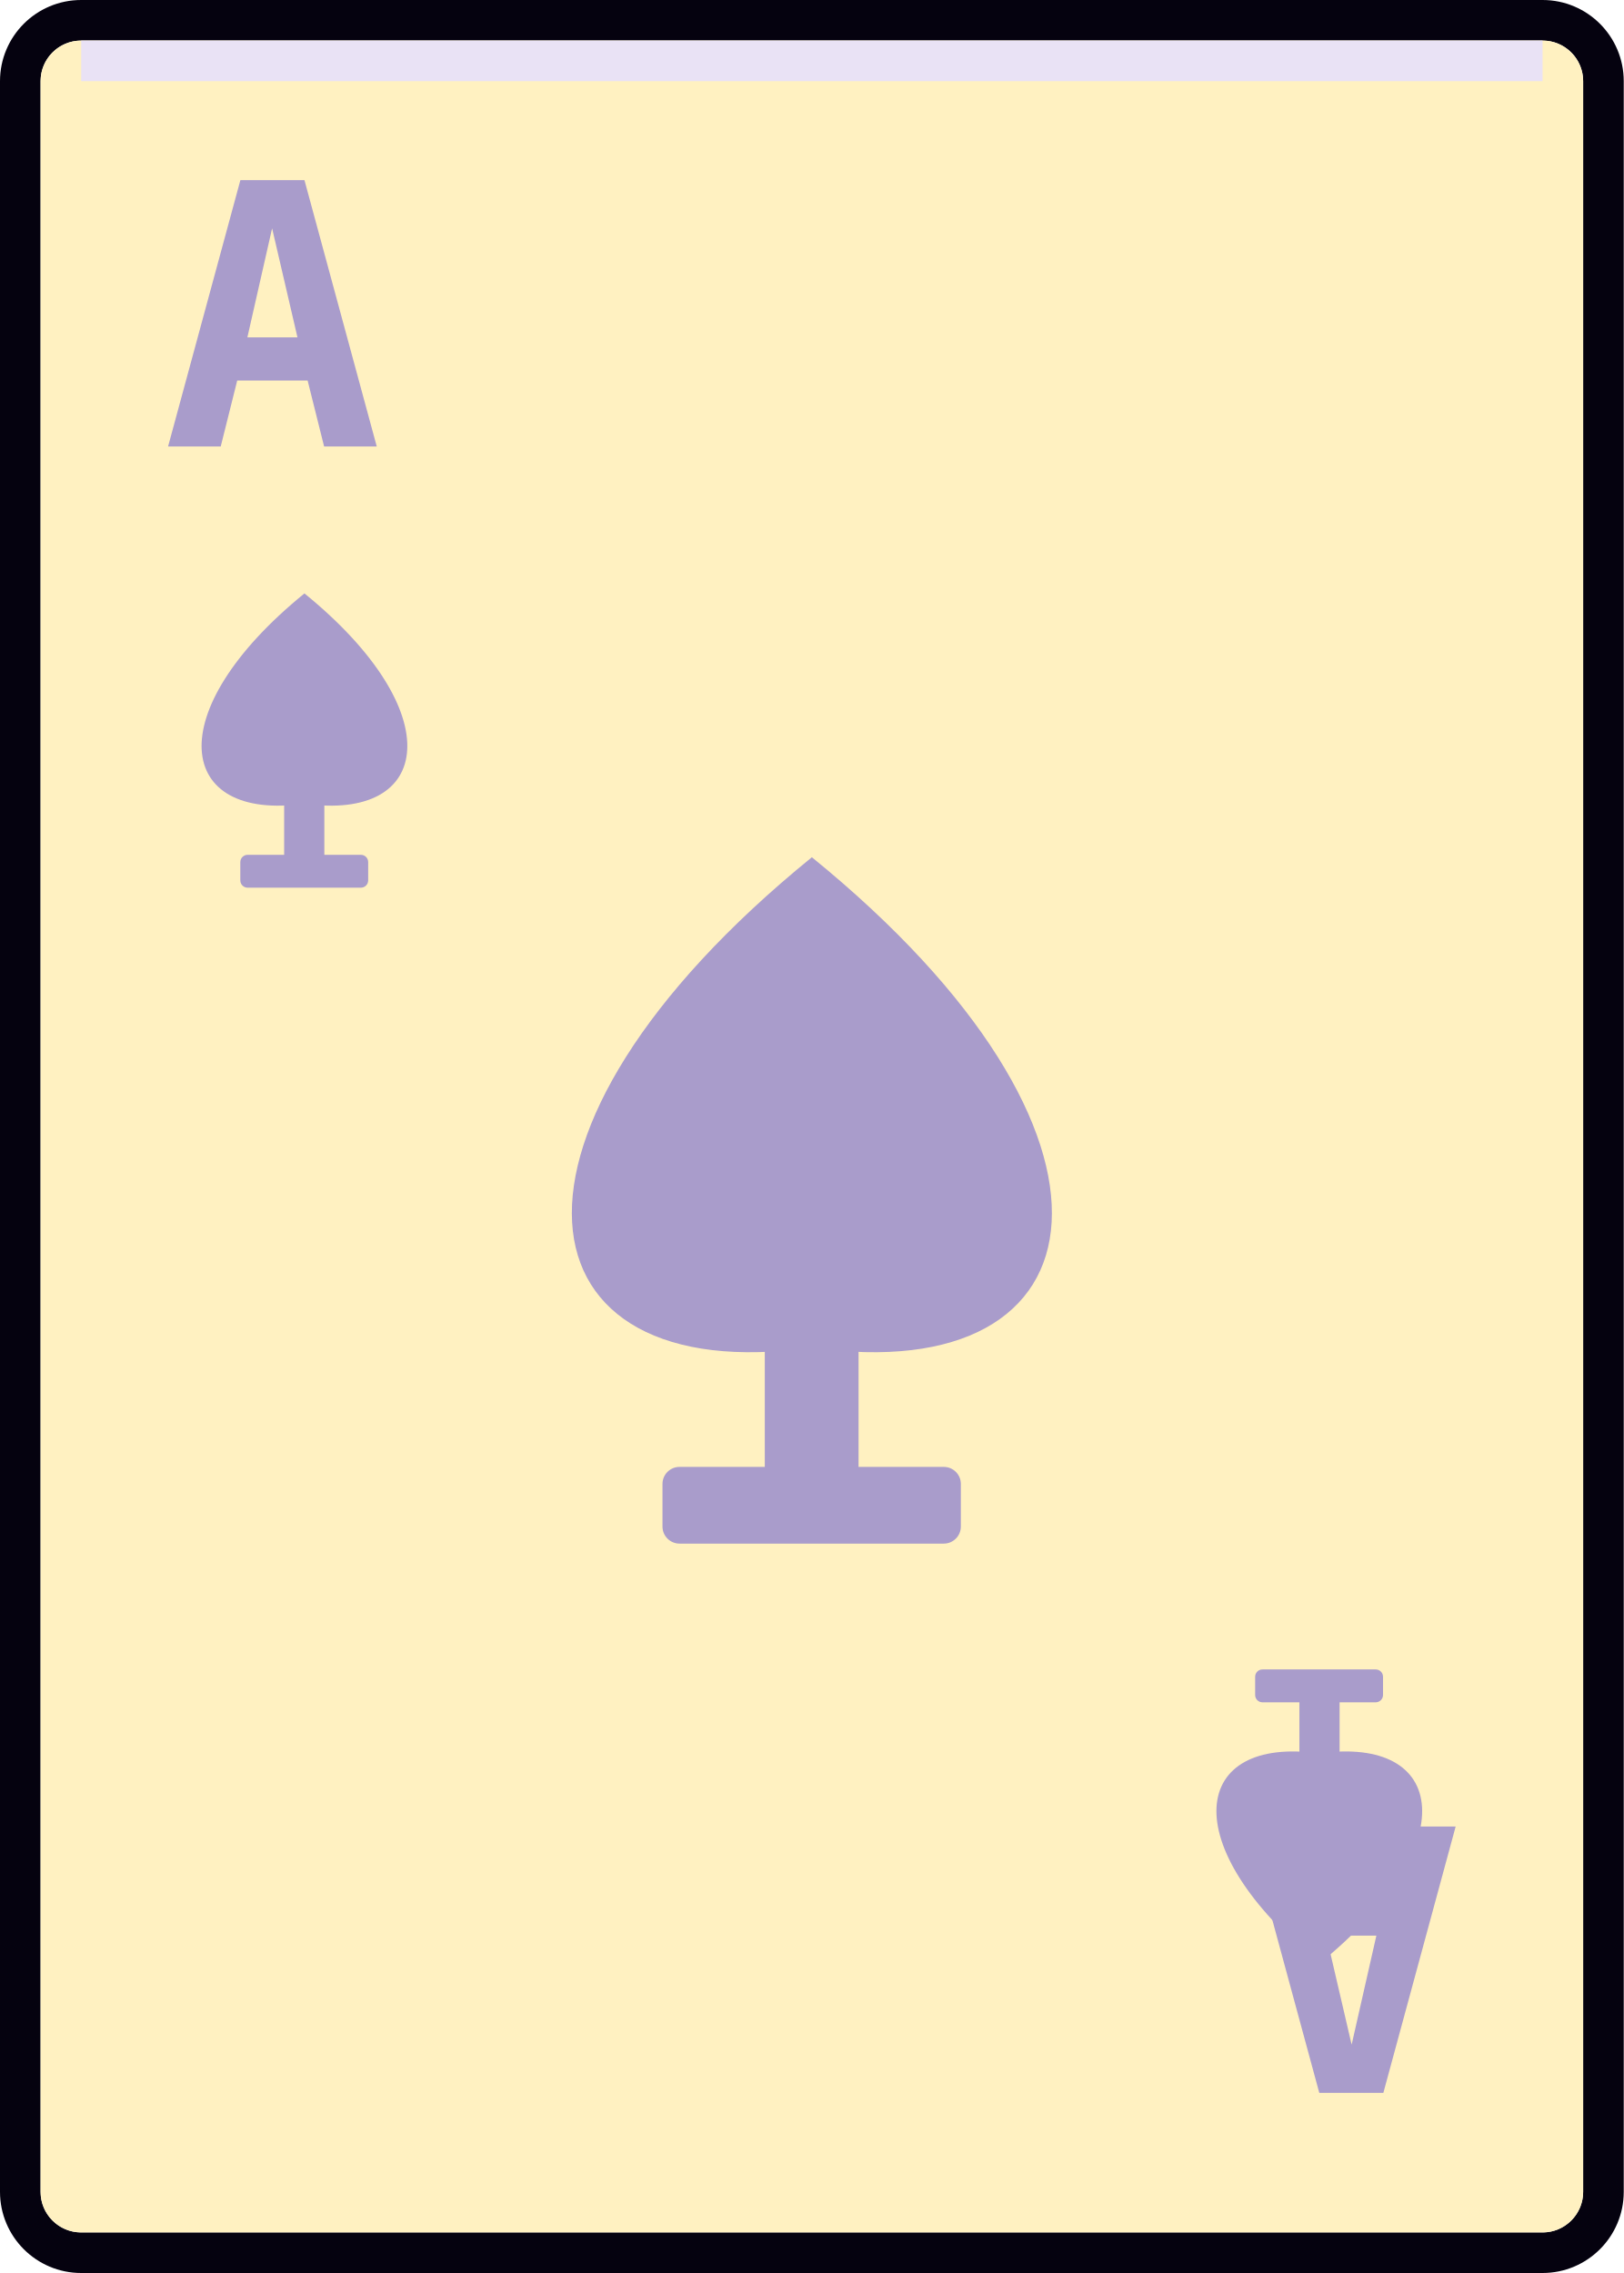
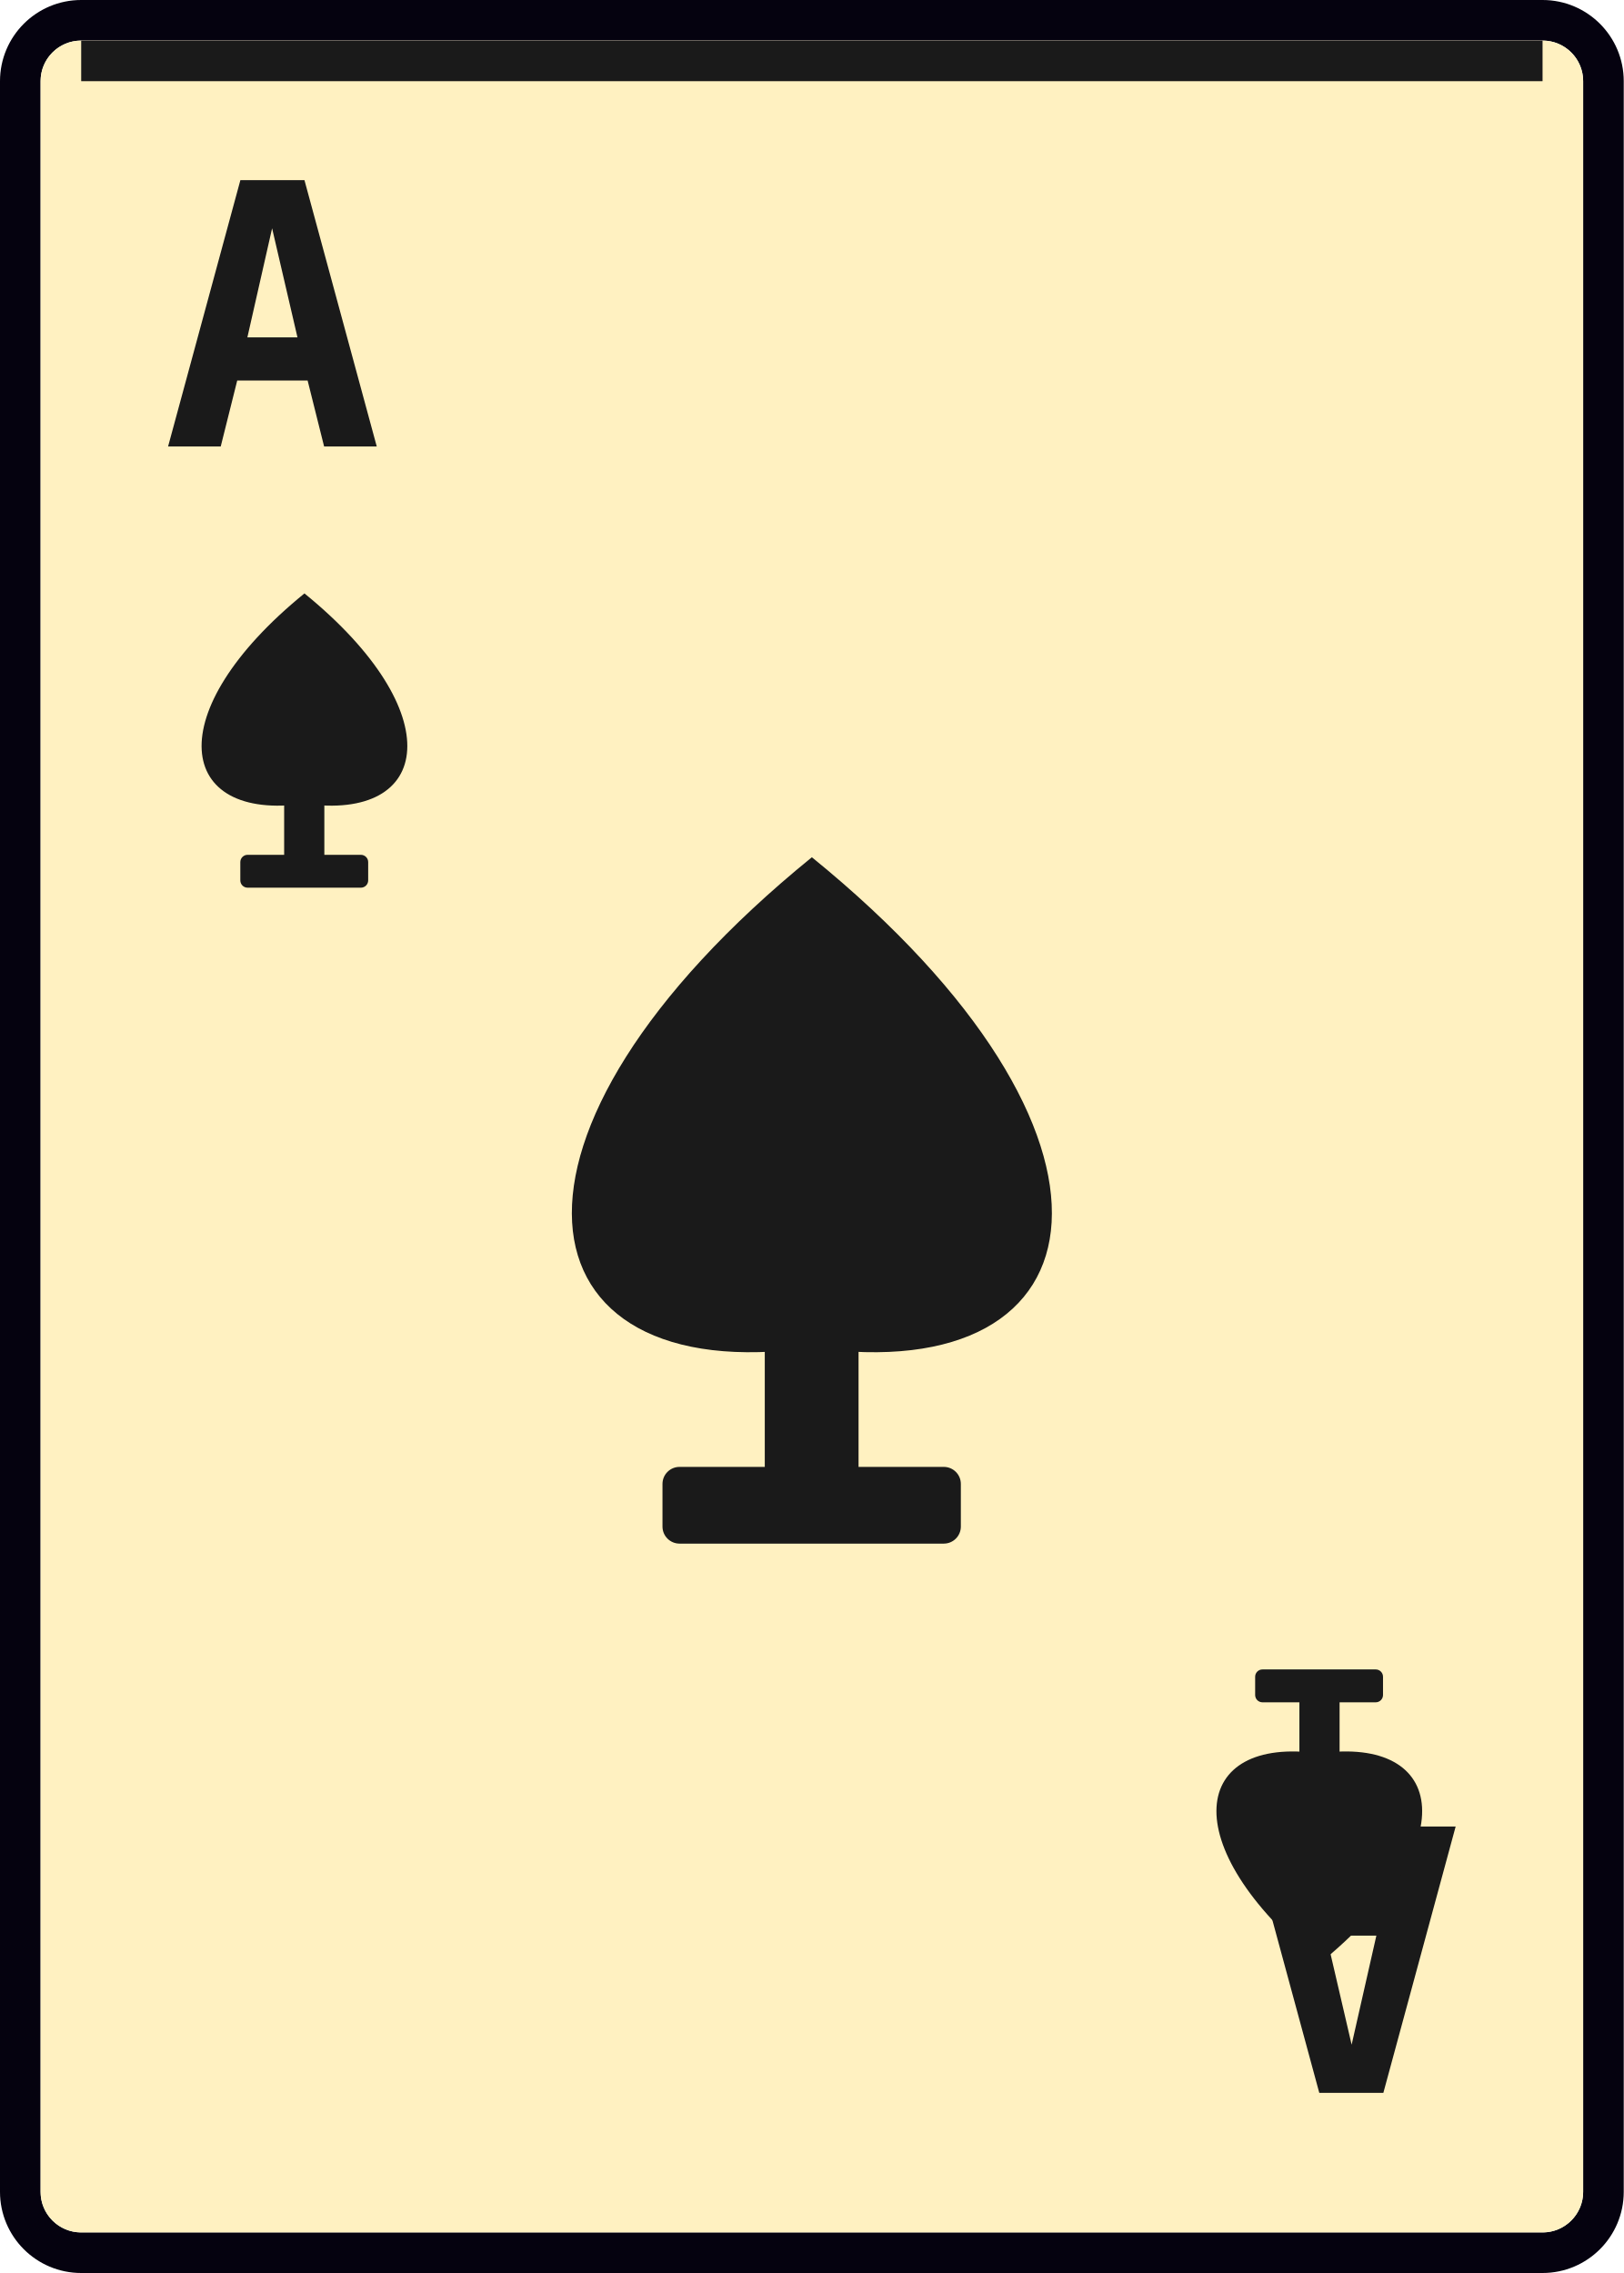
<svg xmlns="http://www.w3.org/2000/svg" viewBox="0 0 40 56" width="40" height="56" shape-rendering="geometricPrecision">
  <g id="edge">
    <rect x="0.5" y="0.5" width="39" height="55" rx="1.5" ry="1.5" fill="none" stroke="#05020F" stroke-width="1" />
  </g>
  <g id="face">
    <rect x="1" y="1" width="38" height="54" rx="1" ry="1" fill="#FFF1C1" />
-     <line x1="2" y1="1.5" x2="38" y2="1.5" stroke="#E9E2F5" stroke-width="1" />
+     <line x1="2" y1="1.5" x2="38" y2="1.5" stroke="#1A1A1A" stroke-width="1" />
  </g>
  <g id="rank">
-     <text x="4" y="11" fill="#A99CCB" font-size="9" font-family="ui-monospace, SFMono-Regular, Menlo, Consolas, monospace" font-weight="700" letter-spacing="-0.5">A</text>
+     <text x="4" y="11" fill="#1A1A1A" font-size="9" font-family="ui-monospace, SFMono-Regular, Menlo, Consolas, monospace" font-weight="700" letter-spacing="-0.5">A</text>
    <g transform="translate(36,52) rotate(180)">
-       <text x="0" y="7" fill="#A99CCB" font-size="9" font-family="ui-monospace, SFMono-Regular, Menlo, Consolas, monospace" font-weight="700" letter-spacing="-0.5">A</text>
+       <text x="0" y="7" fill="#1A1A1A" font-size="9" font-family="ui-monospace, SFMono-Regular, Menlo, Consolas, monospace" font-weight="700" letter-spacing="-0.5">A</text>
    </g>
  </g>
  <g id="suit">
-     <path d="M 7.5,14.62 C 11.1,17.55 10.65,20.25 7.5,19.8 C 4.35,20.25 3.9,17.55 7.5,14.62 Z" fill="#A99CCB" />
-     <rect x="7" y="19.12" width="0.99" height="2.48" fill="#A99CCB" />
-     <rect x="5.92" y="21.06" width="3.15" height="0.81" rx="0.18" fill="#A99CCB" />
-     <path d="M 20,21.12 C 28.4,27.95 27.35,34.25 20,33.2 C 12.65,34.25 11.6,27.95 20,21.12 Z" fill="#A99CCB" />
-     <rect x="18.84" y="31.62" width="2.31" height="5.78" fill="#A99CCB" />
-     <rect x="16.32" y="36.14" width="7.35" height="1.89" rx="0.42" fill="#A99CCB" />
+     <path d="M 7.5,14.62 C 11.1,17.55 10.65,20.25 7.5,19.8 C 4.35,20.25 3.9,17.55 7.5,14.62 Z" fill="#1A1A1A" />
+     <rect x="7" y="19.12" width="0.99" height="2.48" fill="#1A1A1A" />
+     <rect x="5.92" y="21.06" width="3.15" height="0.81" rx="0.18" fill="#1A1A1A" />
+     <path d="M 20,21.12 C 28.4,27.95 27.35,34.25 20,33.2 C 12.65,34.25 11.6,27.95 20,21.12 Z" fill="#1A1A1A" />
+     <rect x="18.84" y="31.62" width="2.31" height="5.78" fill="#1A1A1A" />
+     <rect x="16.32" y="36.14" width="7.35" height="1.89" rx="0.42" fill="#1A1A1A" />
    <g transform="translate(36,52) rotate(180)">
-       <path d="M 3.5,3.62 C 7.1,6.55 6.65,9.25 3.5,8.8 C 0.35,9.25 -0.1,6.55 3.5,3.62 Z" fill="#A99CCB" />
-       <rect x="3" y="8.12" width="0.99" height="2.48" fill="#A99CCB" />
-       <rect x="1.93" y="10.06" width="3.15" height="0.81" rx="0.18" fill="#A99CCB" />
+       <path d="M 3.5,3.62 C 7.1,6.55 6.65,9.25 3.5,8.8 C 0.35,9.25 -0.1,6.55 3.5,3.62 Z" fill="#1A1A1A" />
+       <rect x="3" y="8.12" width="0.99" height="2.48" fill="#1A1A1A" />
+       <rect x="1.93" y="10.06" width="3.15" height="0.81" rx="0.18" fill="#1A1A1A" />
    </g>
  </g>
</svg>
